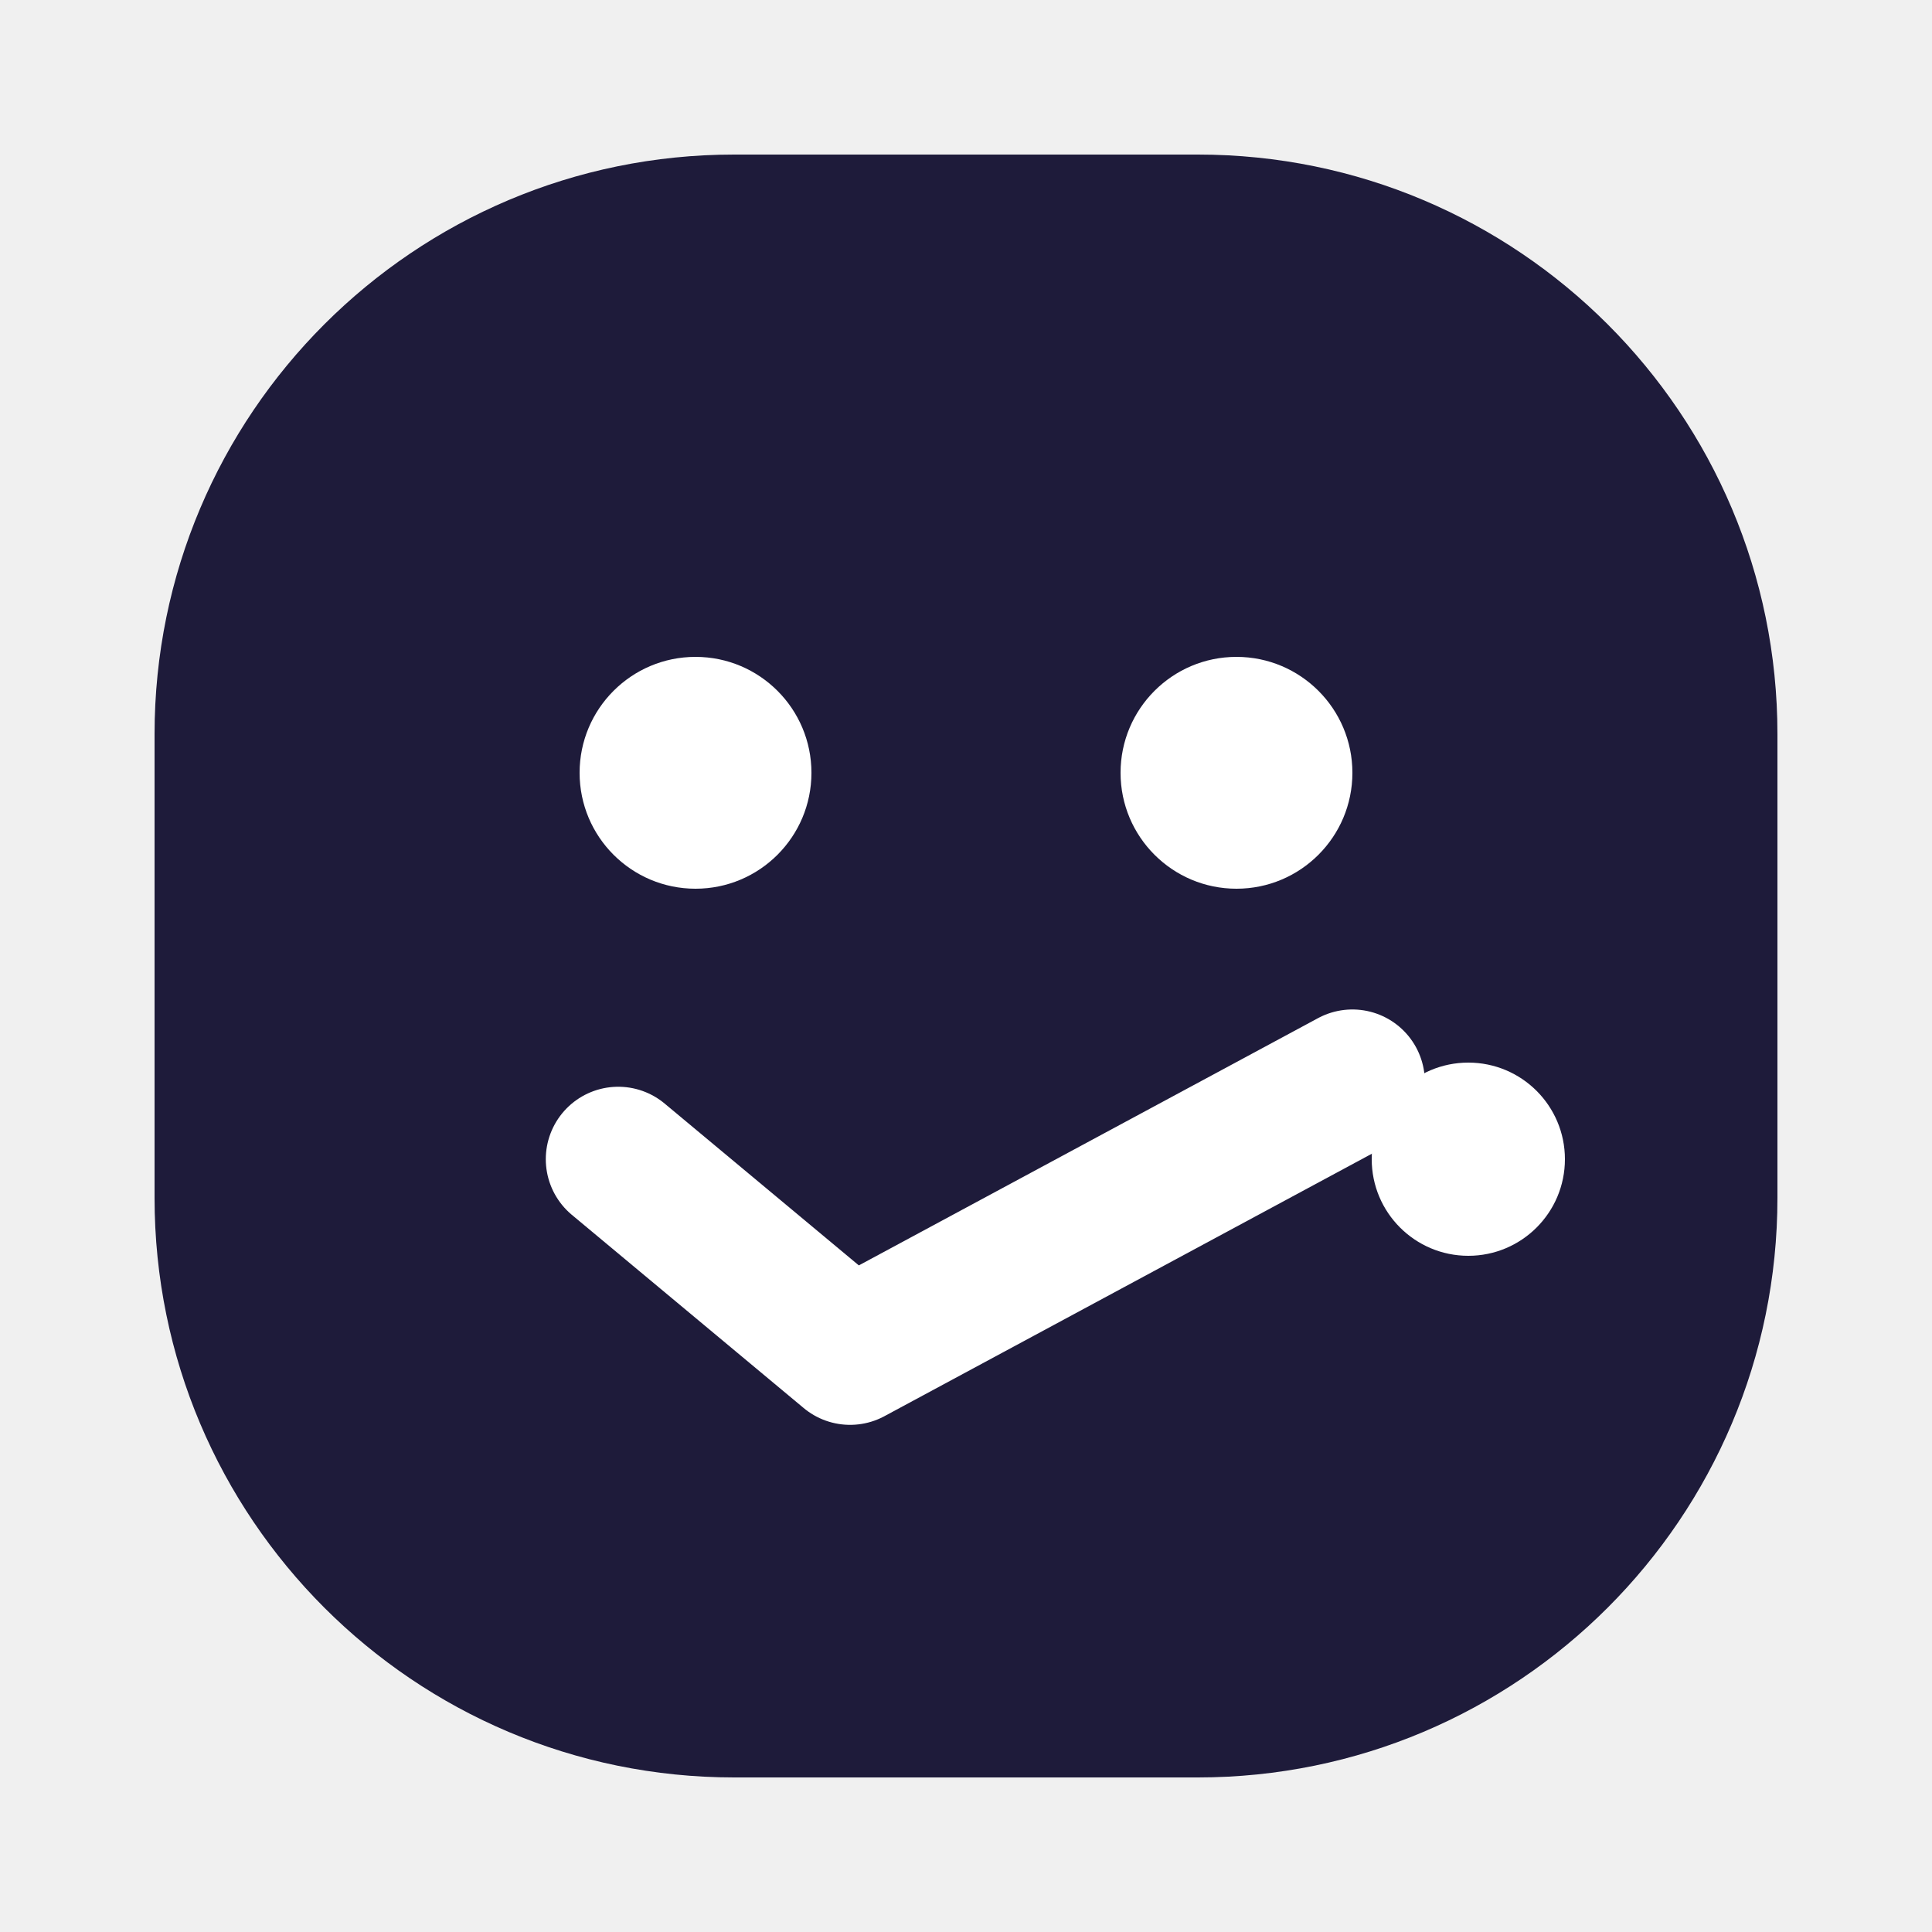
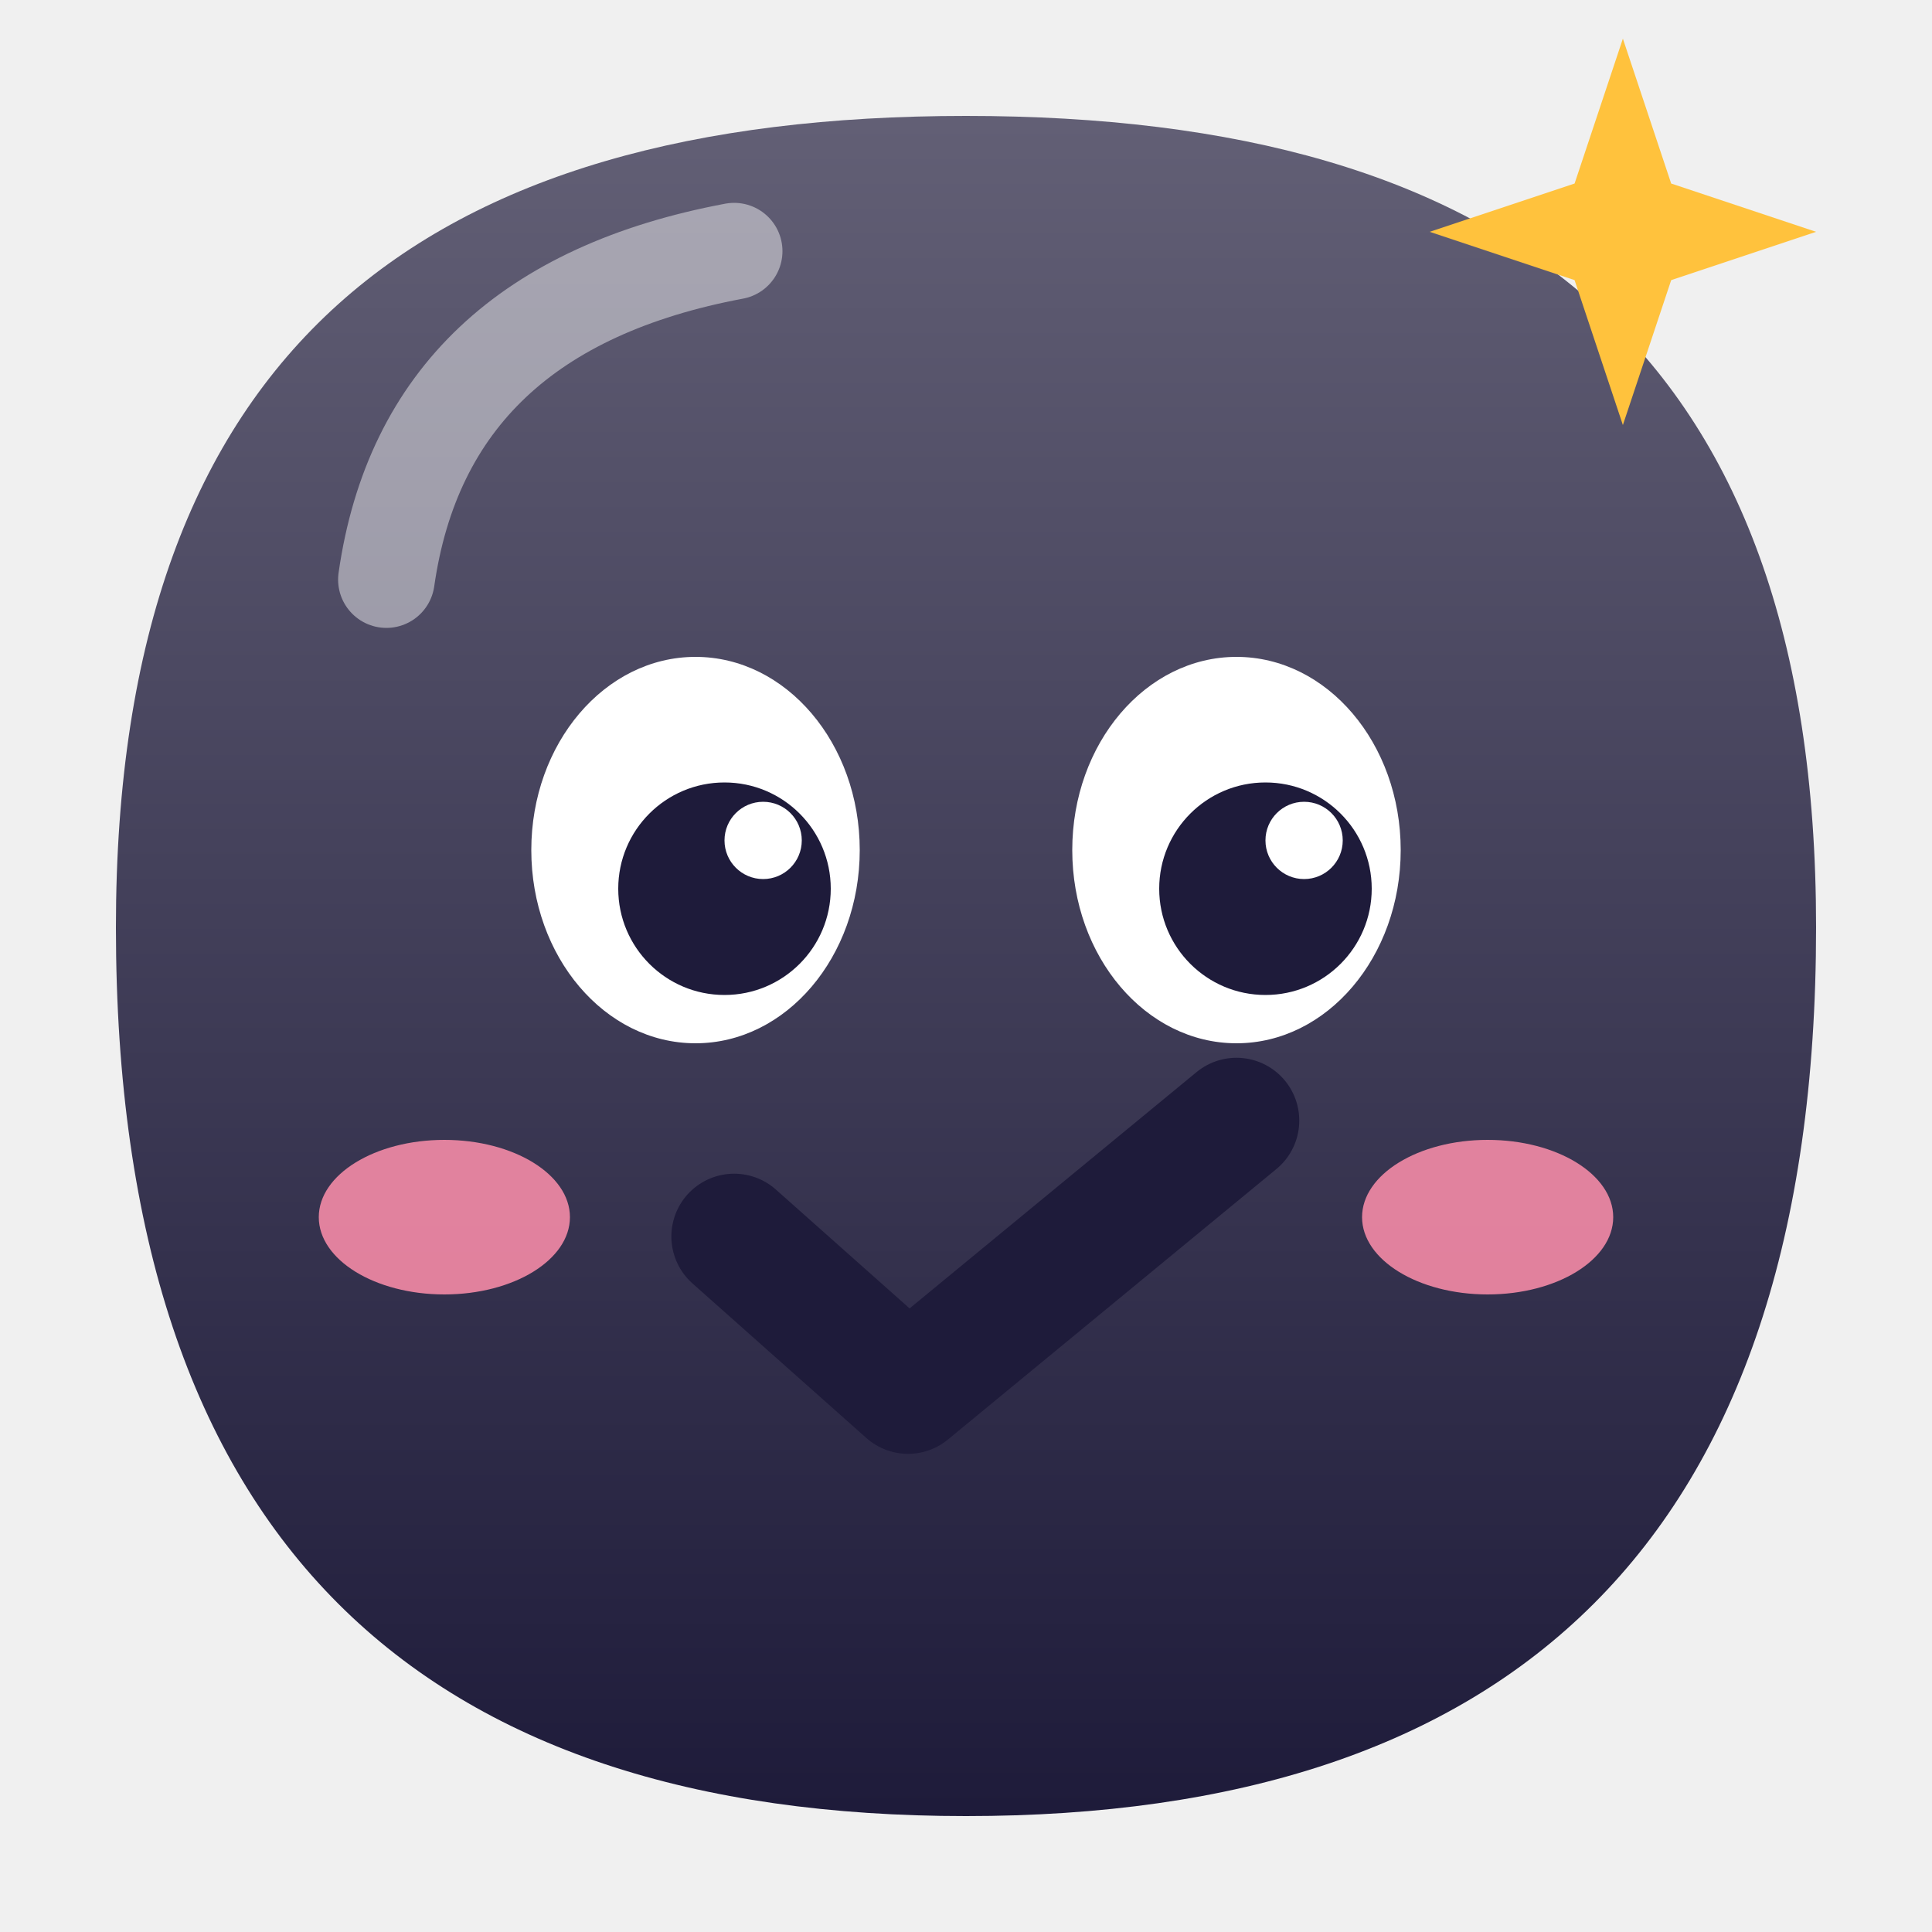
- <svg xmlns="http://www.w3.org/2000/svg" viewBox="0 0 100 100" width="100" height="100" role="img" aria-label="One Click Digital Hub">
-   <rect x="8" y="8" width="84" height="84" rx="30" fill="#1E1B3A" />
-   <circle cx="36" cy="40" r="6" fill="#fff" />
-   <circle cx="64" cy="40" r="6" fill="#fff" />
-   <path d="M32 60 L44 70 L70 56" fill="none" stroke="#fff" stroke-width="7.5" stroke-linecap="round" stroke-linejoin="round" />
-   <circle cx="76" cy="60" r="5" fill="#fff" />
+ <svg xmlns="http://www.w3.org/2000/svg" viewBox="0 0 100 100" width="100" height="100" role="img" aria-label="One Click">
+   <defs>
+     <linearGradient id="g1E1B3A" x1="0" y1="0" x2="0" y2="1">
+       <stop offset="0" stop-color="#625f75" />
+       <stop offset="1" stop-color="#1E1B3A" />
+     </linearGradient>
+   </defs>
+   <path d="M50 6 C78 6 94 18 94 48 C94 80 78 94 50 94 C22 94 6 80 6 48 C6 18 22 6 50 6 Z" fill="url(#g1E1B3A)" />
+   <path d="M20 30 Q22 16 38 13" stroke="#fff" stroke-opacity=".45" stroke-width="5" stroke-linecap="round" fill="none" />
+   <ellipse cx="36" cy="44" rx="8.5" ry="10" fill="#fff" />
+   <circle cx="37.5" cy="46" r="5.5" fill="#1E1B3A" />
+   <circle cx="39.5" cy="43.5" r="2" fill="#fff" />
+   <ellipse cx="64" cy="44" rx="8.5" ry="10" fill="#fff" />
+   <circle cx="65.5" cy="46" r="5.5" fill="#1E1B3A" />
+   <circle cx="67.5" cy="43.5" r="2" fill="#fff" />
+   <g fill="#FF8FAB" opacity=".85">
+     <ellipse cx="23" cy="63" rx="6.5" ry="4" />
+     <ellipse cx="77" cy="63" rx="6.5" ry="4" />
+   </g>
+   <path d="M38 64 L47 72 L64 58" fill="none" stroke="#1E1B3A" stroke-width="6.5" stroke-linecap="round" stroke-linejoin="round" />
+   <path d="M84 2 L86.5 9.5 L94 12 L86.5 14.5 L84 22 L81.5 14.5 L74 12 L81.5 9.5 Z" fill="#FFC23D" />
</svg>
